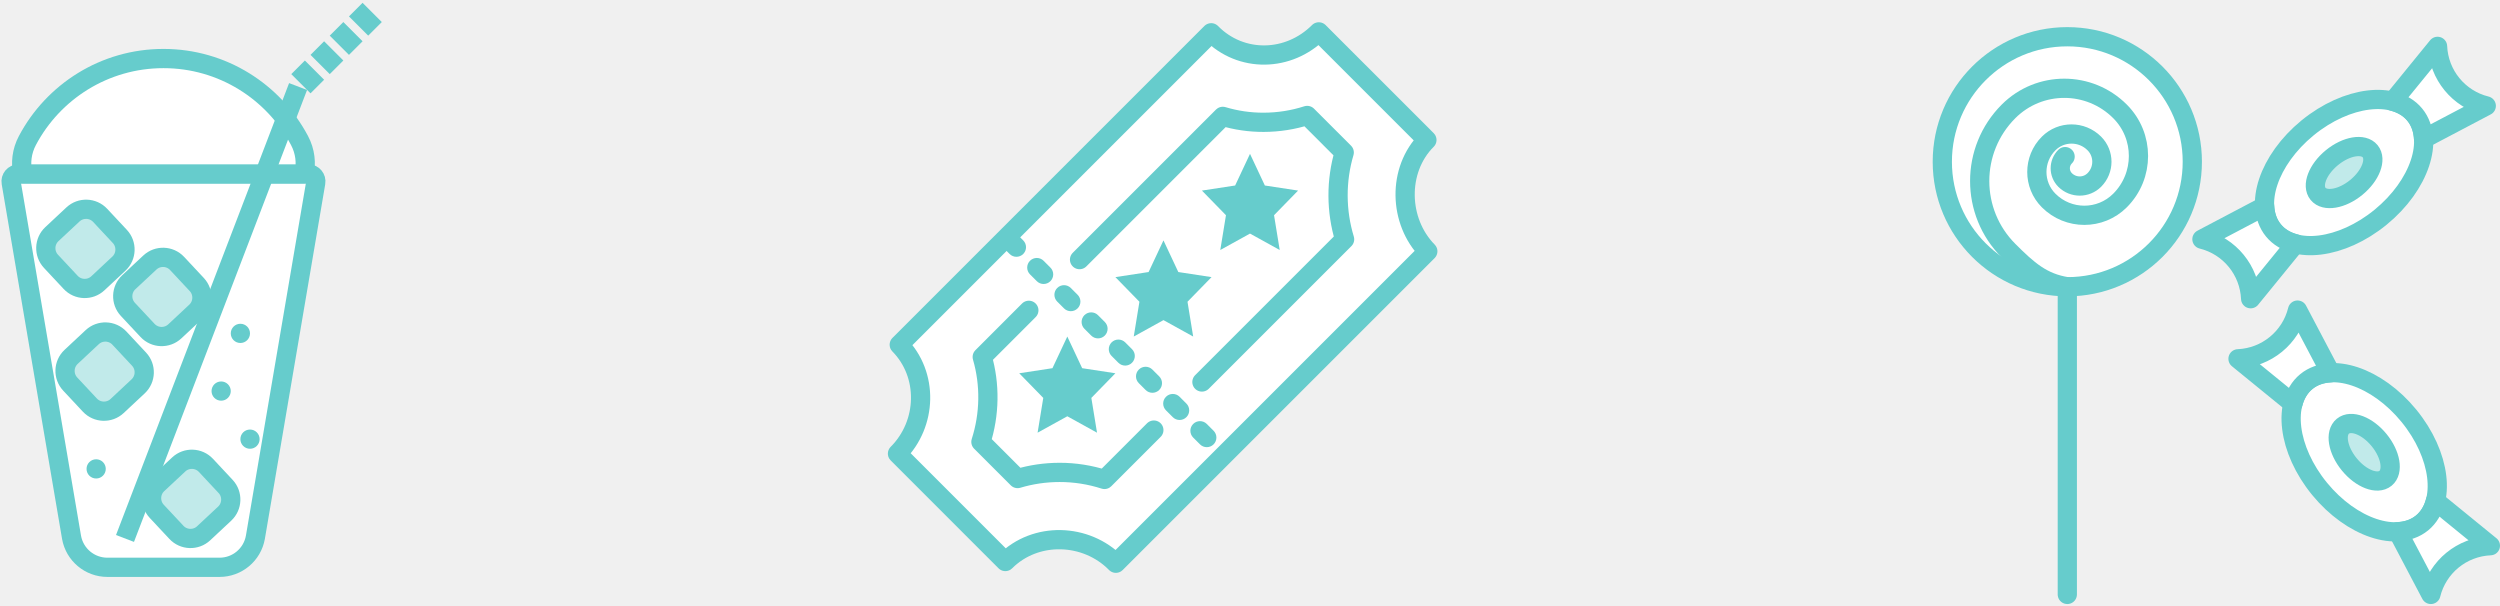
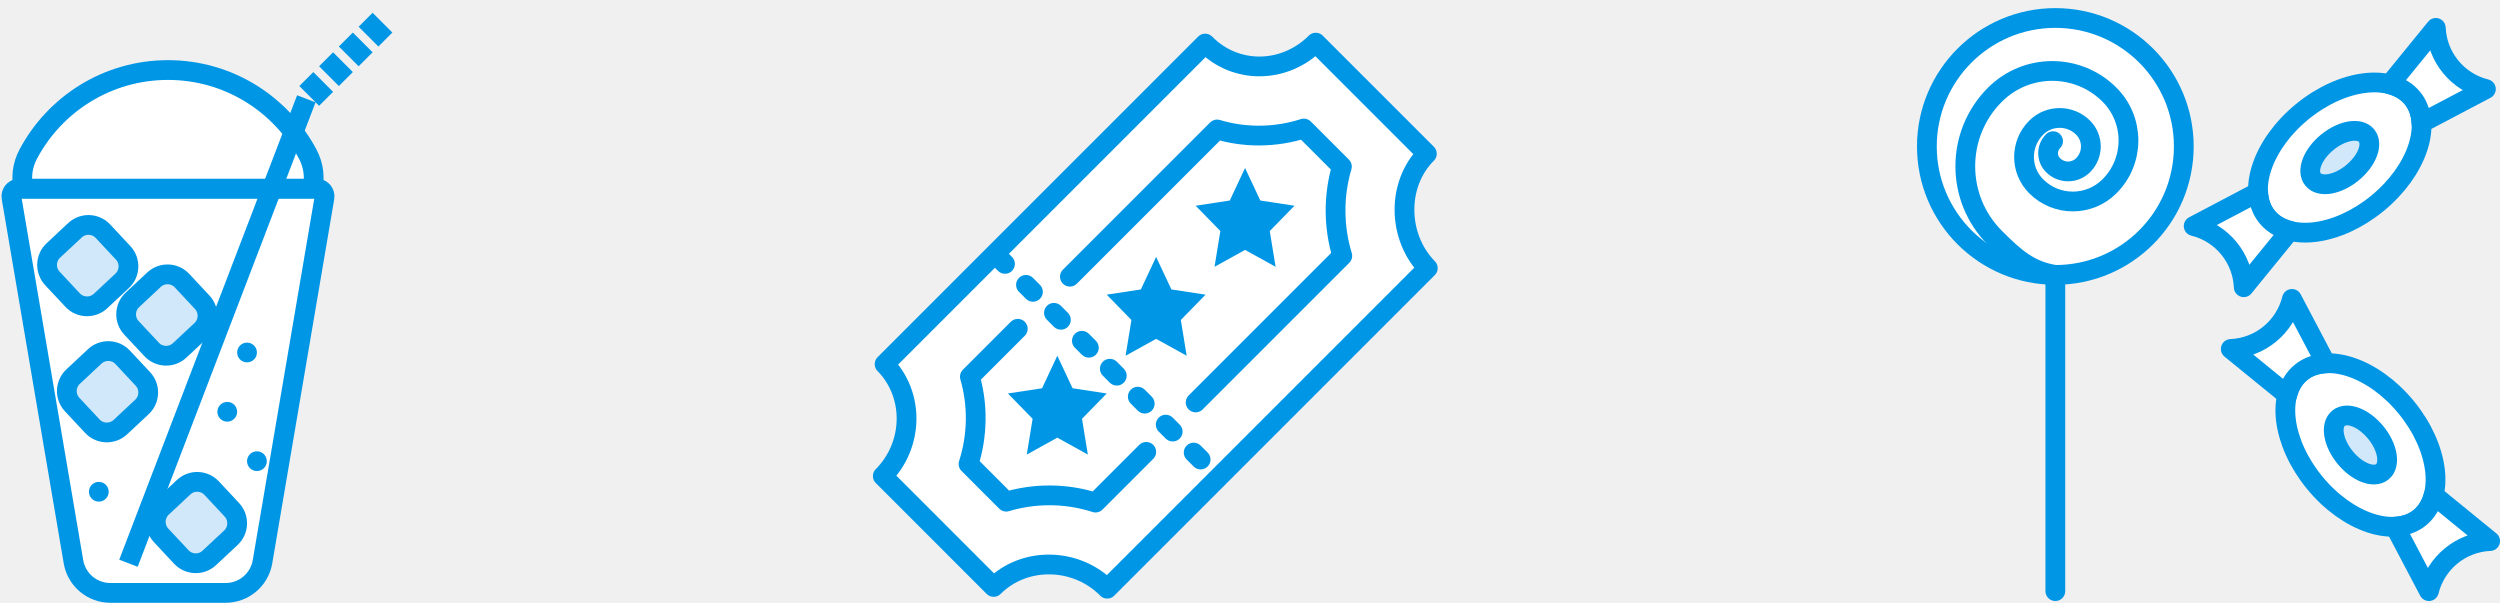
- <svg xmlns="http://www.w3.org/2000/svg" width="260px" height="63px" viewBox="0 0 260 63" version="1.1">
+ <svg xmlns="http://www.w3.org/2000/svg" width="253px" height="61px" viewBox="0 0 253 61" version="1.1">
  <defs />
  <g id="Page-1" stroke="none" stroke-width="1" fill="none" fill-rule="evenodd">
-     <g id="Desktop-HD" transform="translate(-596, -296)">
-       <g id="Group-2" transform="translate(597, 297)">
-         <g id="Frappe">
-           <path d="M10.166,58 C8.333,58 6.764,56.687 6.441,54.884 L0.164,18 C0.078,17.525 0.444,17.088 0.927,17.088 L31.073,17.088 C31.556,17.088 31.922,17.525 31.836,18 L25.559,54.884 C25.236,56.687 23.667,58 21.834,58 L10.166,58 Z" id="Fill-749" fill="#FFFFFF" />
-           <path d="M21.834,58 L10.166,58 C8.333,58 6.764,56.687 6.441,54.884 L0.164,18 C0.078,17.525 0.444,17.088 0.927,17.088 L31.073,17.088 C31.556,17.088 31.922,17.525 31.836,18 L25.559,54.884 C25.236,56.687 23.667,58 21.834,58 L21.834,58 Z" id="Stroke-750" stroke="#66CCCC" stroke-width="2" stroke-linejoin="round" />
-           <path d="M23,39.672 C23,40.224 22.552,40.672 22,40.672 C21.448,40.672 21,40.224 21,39.672 C21,39.12 21.448,38.672 22,38.672 C22.552,38.672 23,39.12 23,39.672" id="Fill-787" fill="#66CCCC" />
-           <path d="M26,44.672 C26,45.224 25.552,45.672 25,45.672 C24.448,45.672 24,45.224 24,44.672 C24,44.12 24.448,43.672 25,43.672 C25.552,43.672 26,44.12 26,44.672" id="Fill-788" fill="#66CCCC" />
-           <path d="M25,33.672 C25,34.224 24.552,34.672 24,34.672 C23.448,34.672 23,34.224 23,33.672 C23,33.12 23.448,32.672 24,32.672 C24.552,32.672 25,33.12 25,33.672" id="Fill-789" fill="#66CCCC" />
-           <path d="M13.368,39.18 L11.176,41.229 C10.372,41.979 9.1,41.936 8.349,41.132 L6.301,38.94 C5.55,38.137 5.593,36.865 6.397,36.114 L8.589,34.066 C9.393,33.314 10.665,33.357 11.416,34.161 L13.464,36.354 C14.215,37.157 14.172,38.429 13.368,39.18 L13.368,39.18 Z" id="Fill-790" fill-opacity="0.403" fill="#66CCCC" />
-           <path d="M13.368,39.18 L11.176,41.229 C10.372,41.979 9.1,41.936 8.349,41.132 L6.301,38.94 C5.55,38.137 5.593,36.865 6.397,36.114 L8.589,34.066 C9.393,33.314 10.665,33.357 11.416,34.161 L13.464,36.354 C14.215,37.157 14.172,38.429 13.368,39.18 L13.368,39.18 Z" id="Stroke-791" stroke="#66CCCC" stroke-width="2" stroke-linecap="round" stroke-linejoin="round" />
-           <path d="M19.368,31.416 L17.176,33.464 C16.372,34.215 15.1,34.172 14.349,33.368 L12.301,31.176 C11.55,30.372 11.593,29.1 12.397,28.349 L14.589,26.301 C15.393,25.55 16.665,25.593 17.416,26.397 L19.464,28.589 C20.215,29.393 20.172,30.665 19.368,31.416 L19.368,31.416 Z" id="Fill-792" fill-opacity="0.403" fill="#66CCCC" />
-           <path d="M17.176,33.464 C16.372,34.215 15.1,34.172 14.349,33.368 L12.301,31.176 C11.55,30.372 11.593,29.1 12.397,28.349 L14.589,26.301 C15.393,25.55 16.665,25.593 17.416,26.397 L19.464,28.589 C20.215,29.393 20.172,30.665 19.368,31.416 L17.176,33.464 Z" id="Stroke-793" stroke="#66CCCC" stroke-width="2" stroke-linecap="round" stroke-linejoin="round" />
-           <path d="M11.368,26.416 L9.176,28.464 C8.372,29.215 7.1,29.172 6.349,28.368 L4.301,26.176 C3.55,25.372 3.593,24.1 4.397,23.349 L6.589,21.301 C7.393,20.55 8.665,20.593 9.416,21.397 L11.464,23.589 C12.215,24.393 12.172,25.665 11.368,26.416 L11.368,26.416 Z" id="Fill-794" fill-opacity="0.403" fill="#66CCCC" />
-           <path d="M11.368,26.416 L9.176,28.464 C8.372,29.215 7.1,29.172 6.349,28.368 L4.301,26.176 C3.55,25.372 3.593,24.1 4.397,23.349 L6.589,21.301 C7.393,20.55 8.665,20.593 9.416,21.397 L11.464,23.589 C12.215,24.393 12.172,25.665 11.368,26.416 L11.368,26.416 Z" id="Stroke-795" stroke="#66CCCC" stroke-width="2" stroke-linecap="round" stroke-linejoin="round" />
-           <path d="M22.368,52.416 L20.176,54.464 C19.372,55.215 18.1,55.172 17.349,54.368 L15.301,52.176 C14.55,51.372 14.593,50.1 15.397,49.349 L17.589,47.301 C18.393,46.55 19.665,46.593 20.416,47.397 L22.464,49.589 C23.215,50.393 23.172,51.665 22.368,52.416 L22.368,52.416 Z" id="Fill-796" fill-opacity="0.403" fill="#66CCCC" />
-           <path d="M22.368,52.416 L20.176,54.464 C19.372,55.215 18.1,55.172 17.349,54.368 L15.301,52.176 C14.55,51.372 14.593,50.1 15.397,49.349 L17.589,47.301 C18.393,46.55 19.665,46.593 20.416,47.397 L22.464,49.589 C23.215,50.393 23.172,51.665 22.368,52.416 L22.368,52.416 Z" id="Stroke-797" stroke="#66CCCC" stroke-width="2" stroke-linecap="round" stroke-linejoin="round" />
-           <path d="M10,47.765 C10,48.317 9.552,48.765 9,48.765 C8.448,48.765 8,48.317 8,47.765 C8,47.212 8.448,46.765 9,46.765 C9.552,46.765 10,47.212 10,47.765" id="Fill-798" fill="#66CCCC" />
+     <g id="Desktop-HD" transform="translate(-609, -297)">
+       <g id="Group-2" transform="translate(610, 298)">
+         <g id="Frappe" transform="translate(0, 1)">
+           <path d="M21.834,58 L10.166,58 C8.333,58 6.764,56.687 6.441,54.884 L0.164,18 C0.078,17.525 0.444,17.088 0.927,17.088 L31.073,17.088 C31.556,17.088 31.922,17.525 31.836,18 L25.559,54.884 C25.236,56.687 23.667,58 21.834,58 L21.834,58 Z" id="Fill-749" fill="#FFFFFF" />
+           <path d="M21.834,58 L10.166,58 C8.333,58 6.764,56.687 6.441,54.884 L0.164,18 C0.078,17.525 0.444,17.088 0.927,17.088 L31.073,17.088 C31.556,17.088 31.922,17.525 31.836,18 L25.559,54.884 C25.236,56.687 23.667,58 21.834,58 L21.834,58 Z" id="Stroke-750" stroke="#0096E6" stroke-width="2" stroke-linejoin="round" />
+           <path d="M23,39.672 C23,40.224 22.552,40.672 22,40.672 C21.448,40.672 21,40.224 21,39.672 C21,39.12 21.448,38.672 22,38.672 C22.552,38.672 23,39.12 23,39.672" id="Fill-787" fill="#0096E6" />
+           <path d="M26,44.672 C26,45.224 25.552,45.672 25,45.672 C24.448,45.672 24,45.224 24,44.672 C24,44.12 24.448,43.672 25,43.672 C25.552,43.672 26,44.12 26,44.672" id="Fill-788" fill="#0096E6" />
+           <path d="M25,33.672 C25,34.224 24.552,34.672 24,34.672 C23.448,34.672 23,34.224 23,33.672 C23,33.12 23.448,32.672 24,32.672 C24.552,32.672 25,33.12 25,33.672" id="Fill-789" fill="#0096E6" />
+           <path d="M13.368,39.18 L11.176,41.229 C10.372,41.979 9.1,41.936 8.349,41.132 L6.301,38.94 C5.55,38.137 5.593,36.865 6.397,36.114 L8.589,34.066 C9.393,33.314 10.665,33.357 11.416,34.161 L13.464,36.354 C14.215,37.157 14.172,38.429 13.368,39.18 L13.368,39.18 Z" id="Fill-790" fill="#D0E8F9" />
+           <path d="M13.368,39.18 L11.176,41.229 C10.372,41.979 9.1,41.936 8.349,41.132 L6.301,38.94 C5.55,38.137 5.593,36.865 6.397,36.114 L8.589,34.066 C9.393,33.314 10.665,33.357 11.416,34.161 L13.464,36.354 C14.215,37.157 14.172,38.429 13.368,39.18 L13.368,39.18 Z" id="Stroke-791" stroke="#0096E6" stroke-width="2" stroke-linecap="round" stroke-linejoin="round" />
+           <path d="M19.368,31.416 L17.176,33.464 C16.372,34.215 15.1,34.172 14.349,33.368 L12.301,31.176 C11.55,30.372 11.593,29.1 12.397,28.349 L14.589,26.301 C15.393,25.55 16.665,25.593 17.416,26.397 L19.464,28.589 C20.215,29.393 20.172,30.665 19.368,31.416 L19.368,31.416 Z" id="Fill-792" fill="#D0E8F9" />
+           <path d="M19.368,31.416 L17.176,33.464 C16.372,34.215 15.1,34.172 14.349,33.368 L12.301,31.176 C11.55,30.372 11.593,29.1 12.397,28.349 L14.589,26.301 C15.393,25.55 16.665,25.593 17.416,26.397 L19.464,28.589 C20.215,29.393 20.172,30.665 19.368,31.416 L19.368,31.416 Z" id="Stroke-793" stroke="#0096E6" stroke-width="2" stroke-linecap="round" stroke-linejoin="round" />
+           <path d="M11.368,26.416 L9.176,28.464 C8.372,29.215 7.1,29.172 6.349,28.368 L4.301,26.176 C3.55,25.372 3.593,24.1 4.397,23.349 L6.589,21.301 C7.393,20.55 8.665,20.593 9.416,21.397 L11.464,23.589 C12.215,24.393 12.172,25.665 11.368,26.416 L11.368,26.416 Z" id="Fill-794" fill="#D0E8F9" />
+           <path d="M11.368,26.416 L9.176,28.464 C8.372,29.215 7.1,29.172 6.349,28.368 L4.301,26.176 C3.55,25.372 3.593,24.1 4.397,23.349 L6.589,21.301 C7.393,20.55 8.665,20.593 9.416,21.397 L11.464,23.589 C12.215,24.393 12.172,25.665 11.368,26.416 L11.368,26.416 Z" id="Stroke-795" stroke="#0096E6" stroke-width="2" stroke-linecap="round" stroke-linejoin="round" />
+           <path d="M22.368,52.416 L20.176,54.464 C19.372,55.215 18.1,55.172 17.349,54.368 L15.301,52.176 C14.55,51.372 14.593,50.1 15.397,49.349 L17.589,47.301 C18.393,46.55 19.665,46.593 20.416,47.397 L22.464,49.589 C23.215,50.393 23.172,51.665 22.368,52.416 L22.368,52.416 Z" id="Fill-796" fill="#D0E8F9" />
+           <path d="M22.368,52.416 L20.176,54.464 C19.372,55.215 18.1,55.172 17.349,54.368 L15.301,52.176 C14.55,51.372 14.593,50.1 15.397,49.349 L17.589,47.301 C18.393,46.55 19.665,46.593 20.416,47.397 L22.464,49.589 C23.215,50.393 23.172,51.665 22.368,52.416 L22.368,52.416 Z" id="Stroke-797" stroke="#0096E6" stroke-width="2" stroke-linecap="round" stroke-linejoin="round" />
+           <path d="M10,47.765 C10,48.317 9.552,48.765 9,48.765 C8.448,48.765 8,48.317 8,47.765 C8,47.212 8.448,46.765 9,46.765 C9.552,46.765 10,47.212 10,47.765" id="Fill-798" fill="#0096E6" />
          <path d="M30.628,17.088 C30.872,15.97 30.753,14.751 30.148,13.609 C27.463,8.54 22.135,5.088 16,5.088 C9.865,5.088 4.537,8.54 1.852,13.609 C1.247,14.751 1.128,15.97 1.372,17.088 L30.628,17.088 L30.628,17.088 Z" id="Fill-799" fill="#FFFFFF" />
-           <path d="M30.628,17.088 C30.872,15.97 30.753,14.751 30.148,13.609 C27.463,8.54 22.135,5.088 16,5.088 C9.865,5.088 4.537,8.54 1.852,13.609 C1.247,14.751 1.128,15.97 1.372,17.088 L30.628,17.088 L30.628,17.088 Z" id="Stroke-800" stroke="#66CCCC" stroke-width="2" stroke-linejoin="round" />
-           <path d="M12,55 L30,8 M30,6 L32,8 M32,4 L34,6 M34,2 L36,4 M36,0 L38,2" id="Stroke-801" stroke="#66CCCC" stroke-width="2" stroke-linejoin="round" />
+           <path d="M30.628,17.088 C30.872,15.97 30.753,14.751 30.148,13.609 C27.463,8.54 22.135,5.088 16,5.088 C9.865,5.088 4.537,8.54 1.852,13.609 C1.247,14.751 1.128,15.97 1.372,17.088 L30.628,17.088 L30.628,17.088 Z" id="Stroke-800" stroke="#0096E6" stroke-width="2" stroke-linejoin="round" />
+           <path d="M12,55 L30,8 M30,6 L32,8 M32,4 L34,6 M34,2 L36,4 M36,0 L38,2" id="Stroke-801" stroke="#0096E6" stroke-width="2" stroke-linejoin="round" />
        </g>
-         <g id="Ticket" transform="translate(92, 2)">
+         <g id="Candy" transform="translate(194, 0)">
+           <path d="M49.893,51.387 C47.329,53.485 42.556,51.895 39.233,47.835 C35.91,43.774 35.296,38.782 37.86,36.683 C40.424,34.584 45.197,36.174 48.52,40.235 C51.843,44.295 52.458,49.288 49.893,51.387 L49.893,51.387 Z" id="Fill-932" fill="#FFFFFF" />
+           <path d="M49.893,51.387 C47.329,53.485 42.556,51.895 39.233,47.835 C35.91,43.774 35.296,38.782 37.86,36.683 C40.424,34.584 45.197,36.174 48.52,40.235 C51.843,44.295 52.458,49.288 49.893,51.387 L49.893,51.387 Z" id="Stroke-933" stroke="#0096E6" stroke-width="2" stroke-linejoin="round" />
+           <path d="M36.47,38.974 C36.706,38.048 37.16,37.255 37.86,36.683 C38.56,36.11 39.427,35.822 40.381,35.773 L36.944,29.249 C36.236,32.125 33.714,34.19 30.753,34.315 L36.47,38.974 L36.47,38.974 Z" id="Fill-934" fill="#FFFFFF" />
+           <path d="M36.47,38.974 C36.706,38.048 37.16,37.255 37.86,36.683 C38.56,36.11 39.427,35.822 40.381,35.773 L36.944,29.249 C36.236,32.125 33.714,34.19 30.753,34.315 L36.47,38.974 L36.47,38.974 Z" id="Stroke-935" stroke="#0096E6" stroke-width="2" stroke-linejoin="round" />
+           <path d="M57,53.754 L51.284,49.095 C51.048,50.021 50.593,50.814 49.893,51.387 C49.194,51.959 48.327,52.248 47.373,52.296 L50.809,58.821 C51.517,55.944 54.04,53.88 57,53.754 L57,53.754 Z" id="Fill-936" fill="#FFFFFF" />
+           <path d="M57,53.754 L51.284,49.095 C51.048,50.021 50.593,50.814 49.893,51.387 C49.194,51.959 48.327,52.248 47.373,52.296 L50.809,58.821 C51.517,55.944 54.04,53.88 57,53.754 L57,53.754 Z" id="Stroke-937" stroke="#0096E6" stroke-width="2" stroke-linejoin="round" />
+           <path d="M46.093,46.743 C45.239,47.443 43.553,46.797 42.329,45.301 C41.105,43.806 40.805,42.026 41.66,41.326 C42.515,40.626 44.2,41.272 45.424,42.768 C46.649,44.264 46.948,46.044 46.093,46.743 L46.093,46.743 Z" id="Fill-938" fill="#D0E8F9" />
+           <path d="M46.093,46.743 C45.239,47.443 43.553,46.797 42.329,45.301 C41.105,43.806 40.805,42.026 41.66,41.326 C42.515,40.626 44.2,41.272 45.424,42.768 C46.649,44.264 46.948,46.044 46.093,46.743 L46.093,46.743 Z" id="Stroke-939" stroke="#0096E6" stroke-width="2" stroke-linejoin="round" />
+           <path d="M13,58.821 L13,26.821" id="Stroke-940" stroke="#0096E6" stroke-width="2" stroke-linecap="round" stroke-linejoin="round" />
+           <path d="M26,13.821 C26,21.001 20.18,26.821 13,26.821 C5.82,26.821 0,21.001 0,13.821 C0,6.642 5.82,0.821 13,0.821 C20.18,0.821 26,6.642 26,13.821 L26,13.821 Z" id="Fill-941" fill="#FFFFFF" />
+           <path d="M26,13.821 C26,21.001 20.18,26.821 13,26.821 C5.82,26.821 0,21.001 0,13.821 C0,6.642 5.82,0.821 13,0.821 C20.18,0.821 26,6.642 26,13.821 L26,13.821 Z" id="Stroke-942" stroke="#0096E6" stroke-width="2" stroke-linecap="round" stroke-linejoin="round" />
+           <path d="M13,26.821 C10.397,26.423 8.894,25.075 6.889,23.07 C2.888,19.07 2.888,12.583 6.889,8.582 C10.09,5.381 15.279,5.381 18.48,8.582 C21.041,11.142 21.041,15.294 18.48,17.854 C16.432,19.903 13.11,19.903 11.062,17.854 C9.423,16.216 9.423,13.559 11.062,11.92 C12.373,10.609 14.499,10.609 15.81,11.92 C16.858,12.969 16.858,14.669 15.81,15.718 C14.971,16.557 13.61,16.557 12.771,15.718 C12.1,15.047 12.1,13.958 12.771,13.287" id="Stroke-943" stroke="#0096E6" stroke-width="2" stroke-linecap="round" stroke-linejoin="round" />
+           <path d="M34.435,20.961 C32.336,18.397 33.926,13.624 37.986,10.301 C42.047,6.979 47.039,6.364 49.138,8.928 C51.237,11.492 49.647,16.265 45.586,19.588 C41.526,22.911 36.533,23.526 34.435,20.961 L34.435,20.961 Z" id="Fill-984" fill="#FFFFFF" />
+           <path d="M34.435,20.961 C32.336,18.397 33.926,13.624 37.986,10.301 C42.047,6.979 47.039,6.364 49.138,8.928 C51.237,11.492 49.647,16.265 45.586,19.588 C41.526,22.911 36.533,23.526 34.435,20.961 L34.435,20.961 Z" id="Stroke-985" stroke="#0096E6" stroke-width="2" stroke-linejoin="round" />
+           <path d="M46.847,7.538 C47.773,7.773 48.566,8.228 49.138,8.928 C49.711,9.627 50,10.495 50.048,11.448 L56.573,8.012 C53.696,7.304 51.631,4.781 51.506,1.821 L46.847,7.538 L46.847,7.538 Z" id="Fill-986" fill="#FFFFFF" />
+           <path d="M46.847,7.538 C47.773,7.773 48.566,8.228 49.138,8.928 C49.711,9.627 50,10.495 50.048,11.448 L56.573,8.012 C53.696,7.304 51.631,4.781 51.506,1.821 L46.847,7.538 L46.847,7.538 Z" id="Stroke-987" stroke="#0096E6" stroke-width="2" stroke-linejoin="round" />
+           <path d="M32.067,28.068 L36.726,22.352 C35.8,22.115 35.007,21.661 34.435,20.961 C33.862,20.262 33.573,19.395 33.525,18.44 L27,21.877 C29.877,22.585 31.941,25.108 32.067,28.068 L32.067,28.068 Z" id="Fill-988" fill="#FFFFFF" />
+           <path d="M32.067,28.068 L36.726,22.352 C35.8,22.115 35.007,21.661 34.435,20.961 C33.862,20.262 33.573,19.395 33.525,18.44 L27,21.877 C29.877,22.585 31.941,25.108 32.067,28.068 L32.067,28.068 Z" id="Stroke-989" stroke="#0096E6" stroke-width="2" stroke-linejoin="round" />
+           <path d="M39.078,17.161 C38.378,16.306 39.024,14.621 40.52,13.397 C42.016,12.173 43.795,11.873 44.495,12.728 C45.195,13.583 44.549,15.268 43.053,16.492 C41.557,17.717 39.777,18.016 39.078,17.161 L39.078,17.161 Z" id="Fill-990" fill="#D0E8F9" />
+           <path d="M39.078,17.161 C38.378,16.306 39.024,14.621 40.52,13.397 C42.016,12.173 43.795,11.873 44.495,12.728 C45.195,13.583 44.549,15.268 43.053,16.492 C41.557,17.717 39.777,18.016 39.078,17.161 L39.078,17.161 Z" id="Stroke-991" stroke="#0096E6" stroke-width="2" stroke-linejoin="round" />
+         </g>
+         <g id="Ticket" transform="translate(88, 3)">
          <path d="M11.557,55.398 L0.338,44.178 C3.443,41.073 3.581,35.962 0.522,32.85 L32.964,0.408 C36.06,3.559 41.013,3.459 44.156,0.315 L55.398,11.557 C52.293,14.662 52.434,20.023 55.492,23.136 L23.05,55.577 C19.954,52.427 14.701,52.255 11.557,55.398 L11.557,55.398 Z" id="Fill-1582" fill="#FFFFFF" />
-           <path d="M11.557,55.398 L0.338,44.178 C3.443,41.073 3.581,35.962 0.522,32.85 L32.964,0.408 C36.06,3.559 41.013,3.459 44.156,0.315 L55.398,11.557 C52.293,14.662 52.434,20.023 55.492,23.136 L23.05,55.577 C19.954,52.427 14.701,52.255 11.557,55.398 L11.557,55.398 Z" id="Stroke-1583" stroke="#66CCCC" stroke-width="2" stroke-linejoin="round" />
-           <path d="M27,41.728 L21.866,46.862 C20.368,46.38 18.788,46.127 17.19,46.13 C15.688,46.132 14.221,46.35 12.828,46.769 L9.015,42.956 C9.937,40.079 9.984,36.989 9.151,34.122 L14,29.272 M19.272,24 L34.171,9.102 C35.526,9.511 36.949,9.722 38.406,9.72 C39.966,9.718 41.494,9.475 42.948,9.007 L46.8,12.859 C45.932,15.788 45.945,18.958 46.839,21.889 L32,36.728" id="Stroke-1847" stroke="#66CCCC" stroke-width="2" stroke-linecap="round" stroke-linejoin="round" />
-           <path d="M18,32 L19.545,35.292 L23,35.82 L20.5,38.382 L21.09,42 L18,40.292 L14.91,42 L15.5,38.382 L13,35.82 L16.455,35.292 L18,32" id="Fill-1848" fill="#66CCCC" />
-           <path d="M28,22 L29.545,25.292 L33,25.82 L30.5,28.382 L31.09,32 L28,30.292 L24.91,32 L25.5,28.382 L23,25.82 L26.455,25.292 L28,22" id="Fill-1849" fill="#66CCCC" />
-           <path d="M37,13 L38.545,16.292 L42,16.82 L39.5,19.382 L40.09,23 L37,21.292 L33.91,23 L34.5,19.382 L32,16.82 L35.455,16.292 L37,13" id="Fill-1850" fill="#66CCCC" />
-           <path d="M32.506,43.506 C32.25,43.506 31.994,43.408 31.799,43.213 L31.092,42.506 C30.701,42.115 30.701,41.482 31.092,41.092 C31.482,40.701 32.115,40.701 32.506,41.092 L33.213,41.799 C33.604,42.189 33.604,42.822 33.213,43.213 C33.018,43.408 32.762,43.506 32.506,43.506 L32.506,43.506 Z M29.678,40.678 C29.422,40.678 29.166,40.58 28.971,40.385 L28.264,39.678 C27.873,39.287 27.873,38.654 28.264,38.264 C28.654,37.873 29.287,37.873 29.678,38.264 L30.385,38.971 C30.775,39.361 30.775,39.994 30.385,40.385 C30.189,40.58 29.934,40.678 29.678,40.678 L29.678,40.678 Z M26.85,37.85 C26.594,37.85 26.338,37.752 26.143,37.557 L25.436,36.85 C25.045,36.459 25.045,35.826 25.436,35.436 C25.826,35.045 26.459,35.045 26.85,35.436 L27.557,36.143 C27.947,36.533 27.947,37.166 27.557,37.557 C27.361,37.752 27.105,37.85 26.85,37.85 L26.85,37.85 Z M24.021,35.021 C23.765,35.021 23.509,34.923 23.313,34.728 L22.606,34.021 C22.216,33.63 22.216,32.997 22.606,32.606 C22.997,32.216 23.63,32.216 24.021,32.606 L24.728,33.313 C25.118,33.704 25.118,34.337 24.728,34.728 C24.532,34.923 24.276,35.021 24.021,35.021 L24.021,35.021 Z M21.192,32.192 C20.937,32.192 20.681,32.095 20.485,31.899 L19.778,31.192 C19.388,30.802 19.388,30.169 19.778,29.778 C20.169,29.388 20.802,29.388 21.192,29.778 L21.899,30.485 C22.29,30.876 22.29,31.509 21.899,31.899 C21.704,32.095 21.448,32.192 21.192,32.192 L21.192,32.192 Z M18.364,29.364 C18.108,29.364 17.853,29.267 17.657,29.071 L16.95,28.364 C16.56,27.974 16.56,27.341 16.95,26.95 C17.341,26.56 17.974,26.56 18.364,26.95 L19.071,27.657 C19.462,28.048 19.462,28.681 19.071,29.071 C18.876,29.267 18.62,29.364 18.364,29.364 L18.364,29.364 Z M15.535,26.535 C15.279,26.535 15.023,26.437 14.828,26.242 L14.121,25.535 C13.73,25.145 13.73,24.512 14.121,24.121 C14.512,23.73 15.145,23.73 15.535,24.121 L16.242,24.828 C16.633,25.219 16.633,25.852 16.242,26.242 C16.047,26.437 15.791,26.535 15.535,26.535 L15.535,26.535 Z M12.707,23.707 C12.451,23.707 12.195,23.609 12,23.414 L11.293,22.707 C10.902,22.316 10.902,21.684 11.293,21.293 C11.684,20.902 12.316,20.902 12.707,21.293 L13.414,22 C13.805,22.391 13.805,23.023 13.414,23.414 C13.219,23.609 12.963,23.707 12.707,23.707 L12.707,23.707 Z" id="Fill-1851" fill="#66CCCC" />
-         </g>
-         <g id="Candy" transform="translate(201, 2)">
-           <path d="M49.893,51.387 C47.329,53.485 42.556,51.895 39.233,47.835 C35.91,43.774 35.296,38.782 37.86,36.683 C40.424,34.584 45.197,36.174 48.52,40.235 C51.843,44.295 52.458,49.288 49.893,51.387 L49.893,51.387 Z" id="Fill-932" fill="#FFFFFF" />
-           <path d="M49.893,51.387 C47.329,53.485 42.556,51.895 39.233,47.835 C35.91,43.774 35.296,38.782 37.86,36.683 C40.424,34.584 45.197,36.174 48.52,40.235 C51.843,44.295 52.458,49.288 49.893,51.387 L49.893,51.387 Z" id="Stroke-933" stroke="#66CCCC" stroke-width="2" stroke-linejoin="round" />
-           <path d="M36.47,38.974 C36.706,38.048 37.16,37.255 37.86,36.683 C38.56,36.11 39.427,35.822 40.381,35.773 L36.944,29.249 C36.236,32.125 33.714,34.19 30.753,34.315 L36.47,38.974 L36.47,38.974 Z" id="Fill-934" fill="#FFFFFF" />
-           <path d="M36.47,38.974 C36.706,38.048 37.16,37.255 37.86,36.683 C38.56,36.11 39.427,35.822 40.381,35.773 L36.944,29.249 C36.236,32.125 33.714,34.19 30.753,34.315 L36.47,38.974 L36.47,38.974 Z" id="Stroke-935" stroke="#66CCCC" stroke-width="2" stroke-linejoin="round" />
-           <path d="M57,53.754 L51.284,49.095 C51.048,50.021 50.593,50.814 49.893,51.387 C49.194,51.959 48.327,52.248 47.373,52.296 L50.809,58.821 C51.517,55.944 54.04,53.88 57,53.754 L57,53.754 Z" id="Fill-936" fill="#FFFFFF" />
-           <path d="M57,53.754 L51.284,49.095 C51.048,50.021 50.593,50.814 49.893,51.387 C49.194,51.959 48.327,52.248 47.373,52.296 L50.809,58.821 C51.517,55.944 54.04,53.88 57,53.754 L57,53.754 Z" id="Stroke-937" stroke="#66CCCC" stroke-width="2" stroke-linejoin="round" />
-           <path d="M46.093,46.743 C45.239,47.443 43.553,46.797 42.329,45.301 C41.105,43.806 40.805,42.026 41.66,41.326 C42.515,40.626 44.2,41.272 45.424,42.768 C46.649,44.264 46.948,46.044 46.093,46.743 L46.093,46.743 Z" id="Fill-938" fill-opacity="0.403" fill="#66CCCC" />
-           <path d="M46.093,46.743 C45.239,47.443 43.553,46.797 42.329,45.301 C41.105,43.806 40.805,42.026 41.66,41.326 C42.515,40.626 44.2,41.272 45.424,42.768 C46.649,44.264 46.948,46.044 46.093,46.743 L46.093,46.743 Z" id="Stroke-939" stroke="#66CCCC" stroke-width="2" stroke-linejoin="round" />
-           <path d="M13,58.821 L13,26.821" id="Stroke-940" stroke="#66CCCC" stroke-width="2" stroke-linecap="round" stroke-linejoin="round" />
-           <path d="M26,13.821 C26,21.001 20.18,26.821 13,26.821 C5.82,26.821 0,21.001 0,13.821 C0,6.642 5.82,0.821 13,0.821 C20.18,0.821 26,6.642 26,13.821 L26,13.821 Z" id="Fill-941" fill="#FFFFFF" />
-           <path d="M26,13.821 C26,21.001 20.18,26.821 13,26.821 C5.82,26.821 0,21.001 0,13.821 C0,6.642 5.82,0.821 13,0.821 C20.18,0.821 26,6.642 26,13.821 L26,13.821 Z" id="Stroke-942" stroke="#66CCCC" stroke-width="2" stroke-linecap="round" stroke-linejoin="round" />
-           <path d="M13,26.821 C10.397,26.423 8.894,25.075 6.889,23.07 C2.888,19.07 2.888,12.583 6.889,8.582 C10.09,5.381 15.279,5.381 18.48,8.582 C21.041,11.142 21.041,15.294 18.48,17.854 C16.432,19.903 13.11,19.903 11.062,17.854 C9.423,16.216 9.423,13.559 11.062,11.92 C12.373,10.609 14.499,10.609 15.81,11.92 C16.858,12.969 16.858,14.669 15.81,15.718 C14.971,16.557 13.61,16.557 12.771,15.718 C12.1,15.047 12.1,13.958 12.771,13.287" id="Stroke-943" stroke="#66CCCC" stroke-width="2" stroke-linecap="round" stroke-linejoin="round" />
-           <path d="M34.435,20.961 C32.336,18.397 33.926,13.624 37.986,10.301 C42.047,6.979 47.039,6.364 49.138,8.928 C51.237,11.492 49.647,16.265 45.586,19.588 C41.526,22.911 36.533,23.526 34.435,20.961 L34.435,20.961 Z" id="Fill-984" fill="#FFFFFF" />
-           <path d="M34.435,20.961 C32.336,18.397 33.926,13.624 37.986,10.301 C42.047,6.979 47.039,6.364 49.138,8.928 C51.237,11.492 49.647,16.265 45.586,19.588 C41.526,22.911 36.533,23.526 34.435,20.961 L34.435,20.961 Z" id="Stroke-985" stroke="#66CCCC" stroke-width="2" stroke-linejoin="round" />
-           <path d="M46.847,7.538 C47.773,7.773 48.566,8.228 49.138,8.928 C49.711,9.627 50,10.495 50.048,11.448 L56.573,8.012 C53.696,7.304 51.631,4.781 51.506,1.821 L46.847,7.538 L46.847,7.538 Z" id="Fill-986" fill="#FFFFFF" />
-           <path d="M46.847,7.538 C47.773,7.773 48.566,8.228 49.138,8.928 C49.711,9.627 50,10.495 50.048,11.448 L56.573,8.012 C53.696,7.304 51.631,4.781 51.506,1.821 L46.847,7.538 L46.847,7.538 Z" id="Stroke-987" stroke="#66CCCC" stroke-width="2" stroke-linejoin="round" />
-           <path d="M32.067,28.068 L36.726,22.352 C35.8,22.115 35.007,21.661 34.435,20.961 C33.862,20.262 33.573,19.395 33.525,18.44 L27,21.877 C29.877,22.585 31.941,25.108 32.067,28.068 L32.067,28.068 Z" id="Fill-988" fill="#FFFFFF" />
-           <path d="M32.067,28.068 L36.726,22.352 C35.8,22.115 35.007,21.661 34.435,20.961 C33.862,20.262 33.573,19.395 33.525,18.44 L27,21.877 C29.877,22.585 31.941,25.108 32.067,28.068 L32.067,28.068 Z" id="Stroke-989" stroke="#66CCCC" stroke-width="2" stroke-linejoin="round" />
-           <path d="M39.078,17.161 C38.378,16.306 39.024,14.621 40.52,13.397 C42.016,12.173 43.795,11.873 44.495,12.728 C45.195,13.583 44.549,15.268 43.053,16.492 C41.557,17.717 39.777,18.016 39.078,17.161 L39.078,17.161 Z" id="Fill-990" fill-opacity="0.403" fill="#66CCCC" />
-           <path d="M39.078,17.161 C38.378,16.306 39.024,14.621 40.52,13.397 C42.016,12.173 43.795,11.873 44.495,12.728 C45.195,13.583 44.549,15.268 43.053,16.492 C41.557,17.717 39.777,18.016 39.078,17.161 L39.078,17.161 Z" id="Stroke-991" stroke="#66CCCC" stroke-width="2" stroke-linejoin="round" />
+           <path d="M11.557,55.398 L0.338,44.178 C3.443,41.073 3.581,35.962 0.522,32.85 L32.964,0.408 C36.06,3.559 41.013,3.459 44.156,0.315 L55.398,11.557 C52.293,14.662 52.434,20.023 55.492,23.136 L23.05,55.577 C19.954,52.427 14.701,52.255 11.557,55.398 L11.557,55.398 Z" id="Stroke-1583" stroke="#0096E6" stroke-width="2" stroke-linejoin="round" />
+           <path d="M27,41.728 L21.866,46.862 C20.368,46.38 18.788,46.127 17.19,46.13 C15.688,46.132 14.221,46.35 12.828,46.769 L9.015,42.956 C9.937,40.079 9.984,36.989 9.151,34.122 L14,29.272 M19.272,24 L34.171,9.102 C35.526,9.511 36.949,9.722 38.406,9.72 C39.966,9.718 41.494,9.475 42.948,9.007 L46.8,12.859 C45.932,15.788 45.945,18.958 46.839,21.889 L32,36.728" id="Stroke-1847" stroke="#0096E6" stroke-width="2" stroke-linecap="round" stroke-linejoin="round" />
+           <path d="M18,32 L19.545,35.292 L23,35.82 L20.5,38.382 L21.09,42 L18,40.292 L14.91,42 L15.5,38.382 L13,35.82 L16.455,35.292 L18,32" id="Fill-1848" fill="#0096E6" />
+           <path d="M28,22 L29.545,25.292 L33,25.82 L30.5,28.382 L31.09,32 L28,30.292 L24.91,32 L25.5,28.382 L23,25.82 L26.455,25.292 L28,22" id="Fill-1849" fill="#0096E6" />
+           <path d="M37,13 L38.545,16.292 L42,16.82 L39.5,19.382 L40.09,23 L37,21.292 L33.91,23 L34.5,19.382 L32,16.82 L35.455,16.292 L37,13" id="Fill-1850" fill="#0096E6" />
+           <path d="M32.506,43.506 C32.25,43.506 31.994,43.408 31.799,43.213 L31.092,42.506 C30.701,42.115 30.701,41.482 31.092,41.092 C31.482,40.701 32.115,40.701 32.506,41.092 L33.213,41.799 C33.604,42.189 33.604,42.822 33.213,43.213 C33.018,43.408 32.762,43.506 32.506,43.506 L32.506,43.506 Z M29.678,40.678 C29.422,40.678 29.166,40.58 28.971,40.385 L28.264,39.678 C27.873,39.287 27.873,38.654 28.264,38.264 C28.654,37.873 29.287,37.873 29.678,38.264 L30.385,38.971 C30.775,39.361 30.775,39.994 30.385,40.385 C30.189,40.58 29.934,40.678 29.678,40.678 L29.678,40.678 Z M26.85,37.85 C26.594,37.85 26.338,37.752 26.143,37.557 L25.436,36.85 C25.045,36.459 25.045,35.826 25.436,35.436 C25.826,35.045 26.459,35.045 26.85,35.436 L27.557,36.143 C27.947,36.533 27.947,37.166 27.557,37.557 C27.361,37.752 27.105,37.85 26.85,37.85 L26.85,37.85 Z M24.021,35.021 C23.765,35.021 23.509,34.923 23.313,34.728 L22.606,34.021 C22.216,33.63 22.216,32.997 22.606,32.606 C22.997,32.216 23.63,32.216 24.021,32.606 L24.728,33.313 C25.118,33.704 25.118,34.337 24.728,34.728 C24.532,34.923 24.276,35.021 24.021,35.021 L24.021,35.021 Z M21.192,32.192 C20.937,32.192 20.681,32.095 20.485,31.899 L19.778,31.192 C19.388,30.802 19.388,30.169 19.778,29.778 C20.169,29.388 20.802,29.388 21.192,29.778 L21.899,30.485 C22.29,30.876 22.29,31.509 21.899,31.899 C21.704,32.095 21.448,32.192 21.192,32.192 L21.192,32.192 Z M18.364,29.364 C18.108,29.364 17.853,29.267 17.657,29.071 L16.95,28.364 C16.56,27.974 16.56,27.341 16.95,26.95 C17.341,26.56 17.974,26.56 18.364,26.95 L19.071,27.657 C19.462,28.048 19.462,28.681 19.071,29.071 C18.876,29.267 18.62,29.364 18.364,29.364 L18.364,29.364 Z M15.535,26.535 C15.279,26.535 15.023,26.437 14.828,26.242 L14.121,25.535 C13.73,25.145 13.73,24.512 14.121,24.121 C14.512,23.73 15.145,23.73 15.535,24.121 L16.242,24.828 C16.633,25.219 16.633,25.852 16.242,26.242 C16.047,26.437 15.791,26.535 15.535,26.535 L15.535,26.535 Z M12.707,23.707 C12.451,23.707 12.195,23.609 12,23.414 L11.293,22.707 C10.902,22.316 10.902,21.684 11.293,21.293 C11.684,20.902 12.316,20.902 12.707,21.293 L13.414,22 C13.805,22.391 13.805,23.023 13.414,23.414 C13.219,23.609 12.963,23.707 12.707,23.707 L12.707,23.707 Z" id="Fill-1851" fill="#0096E6" />
        </g>
      </g>
    </g>
  </g>
</svg>
